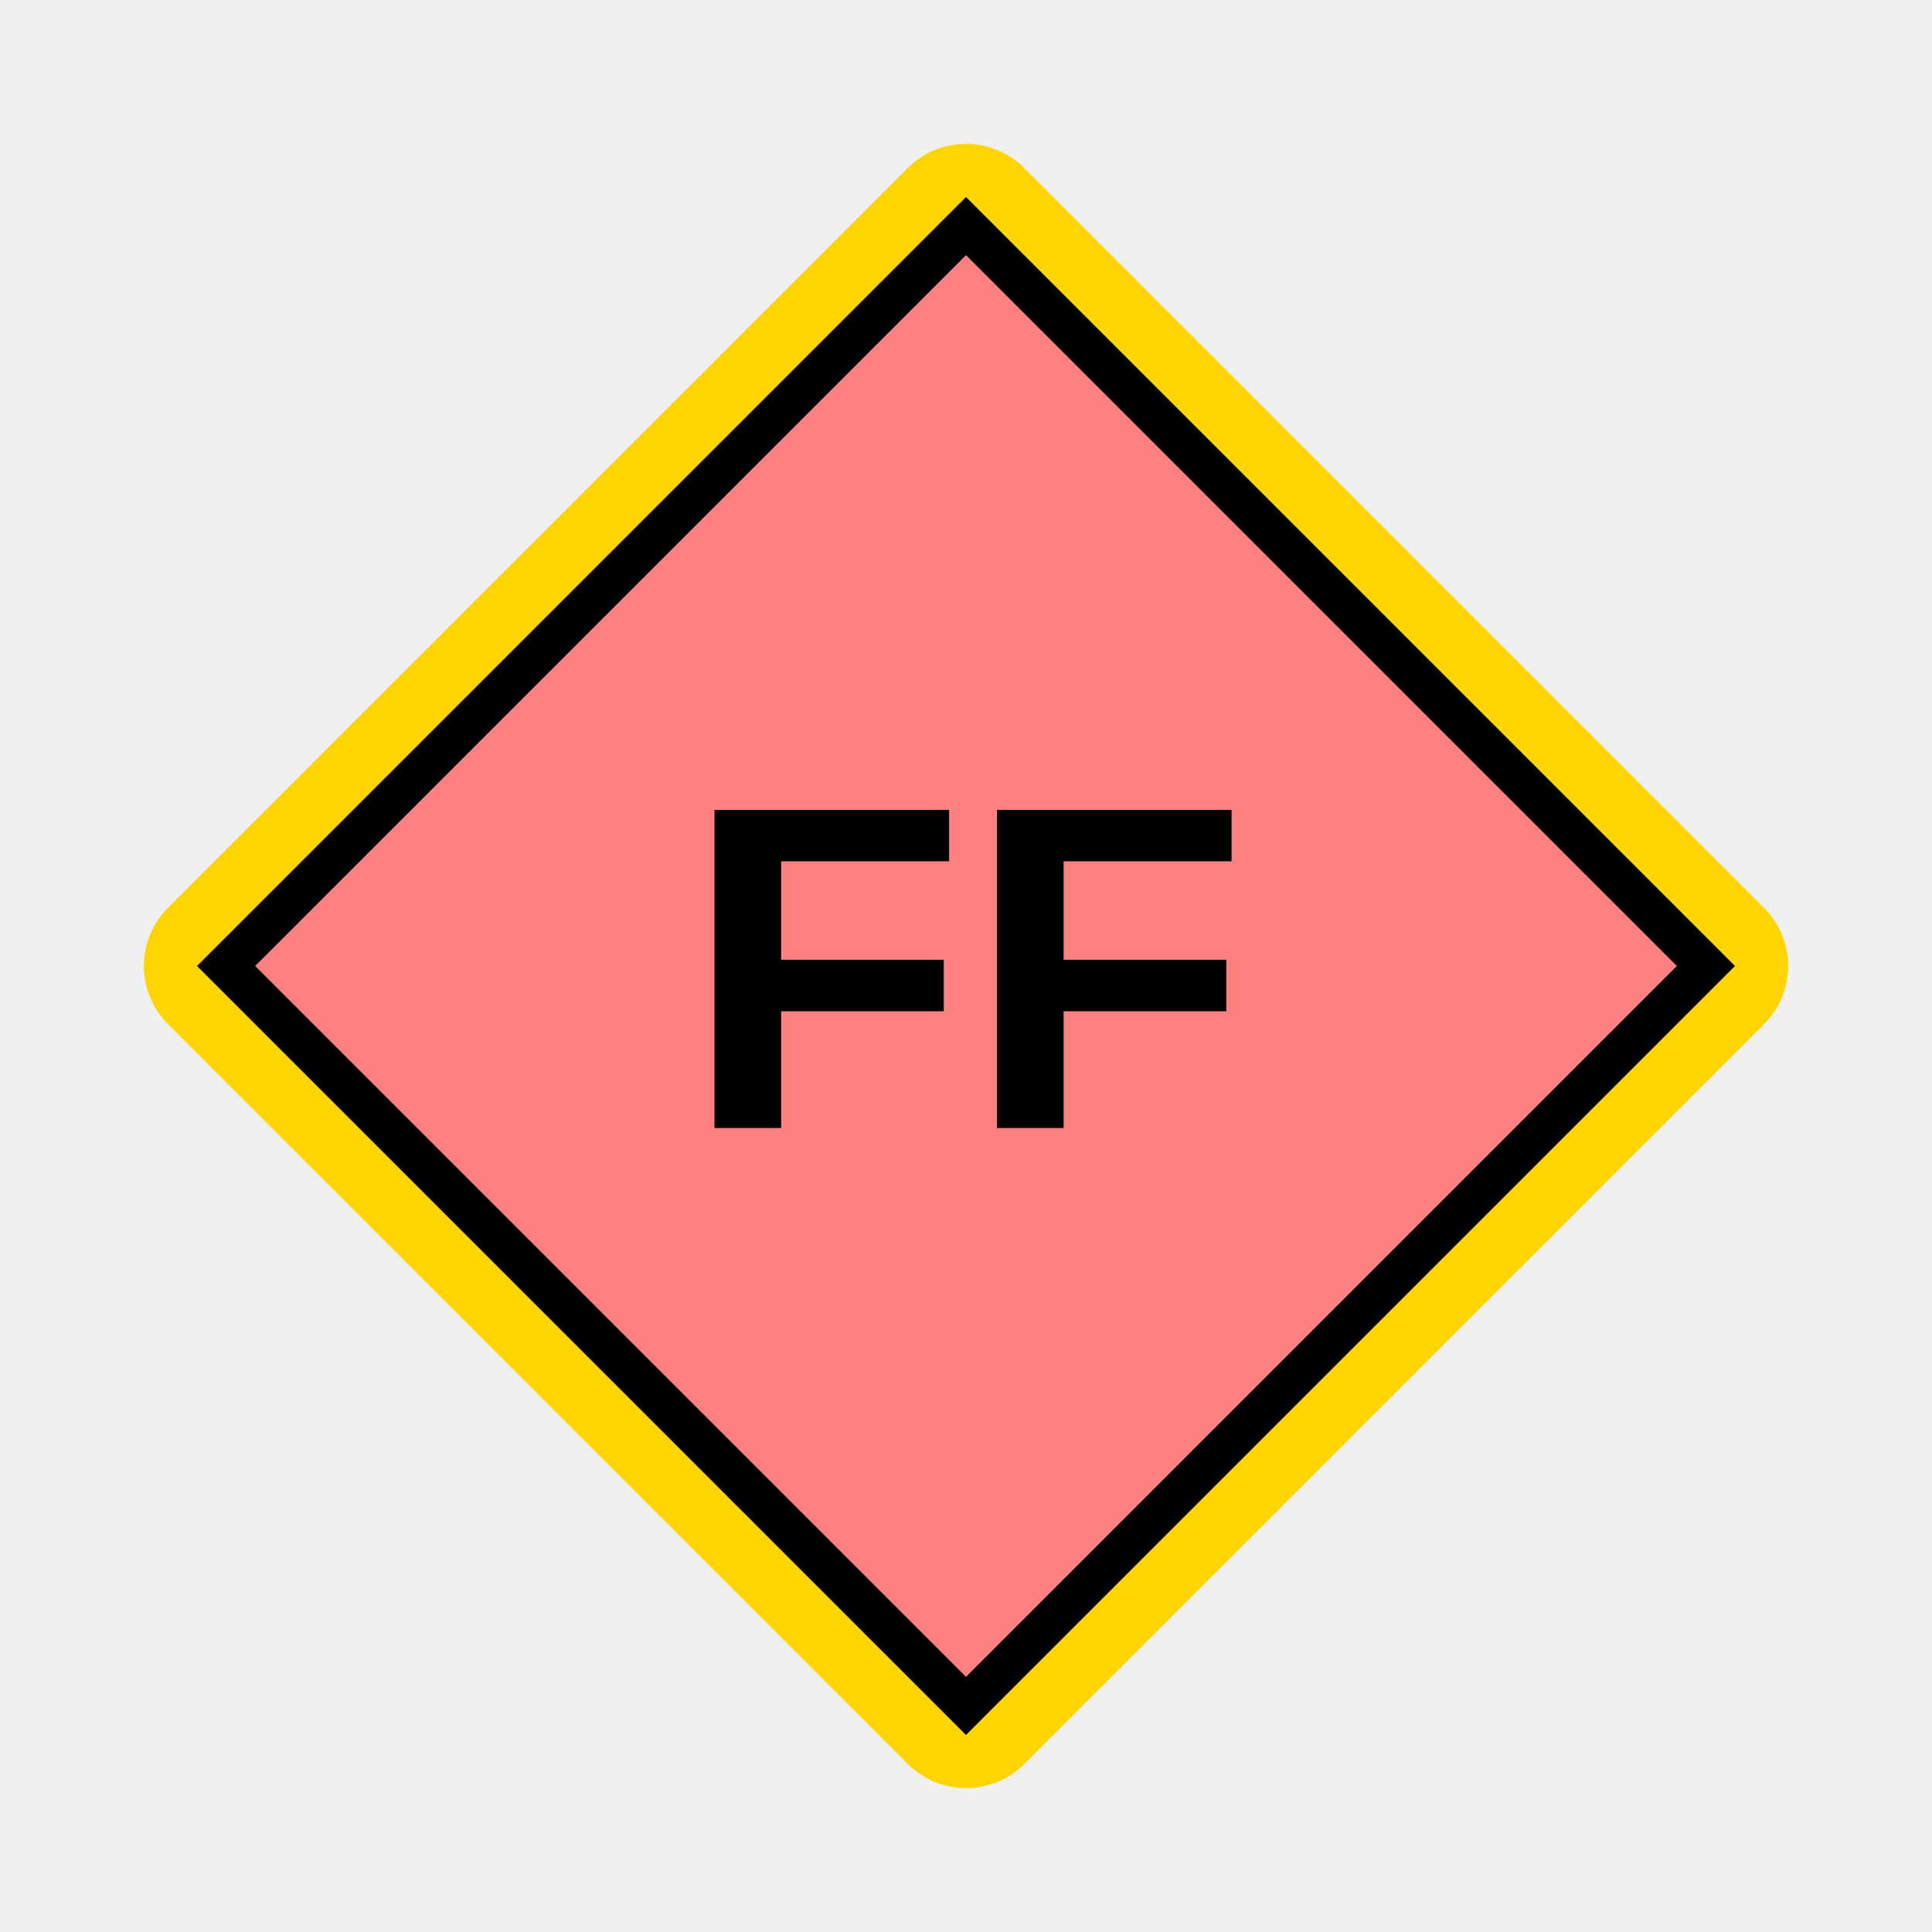
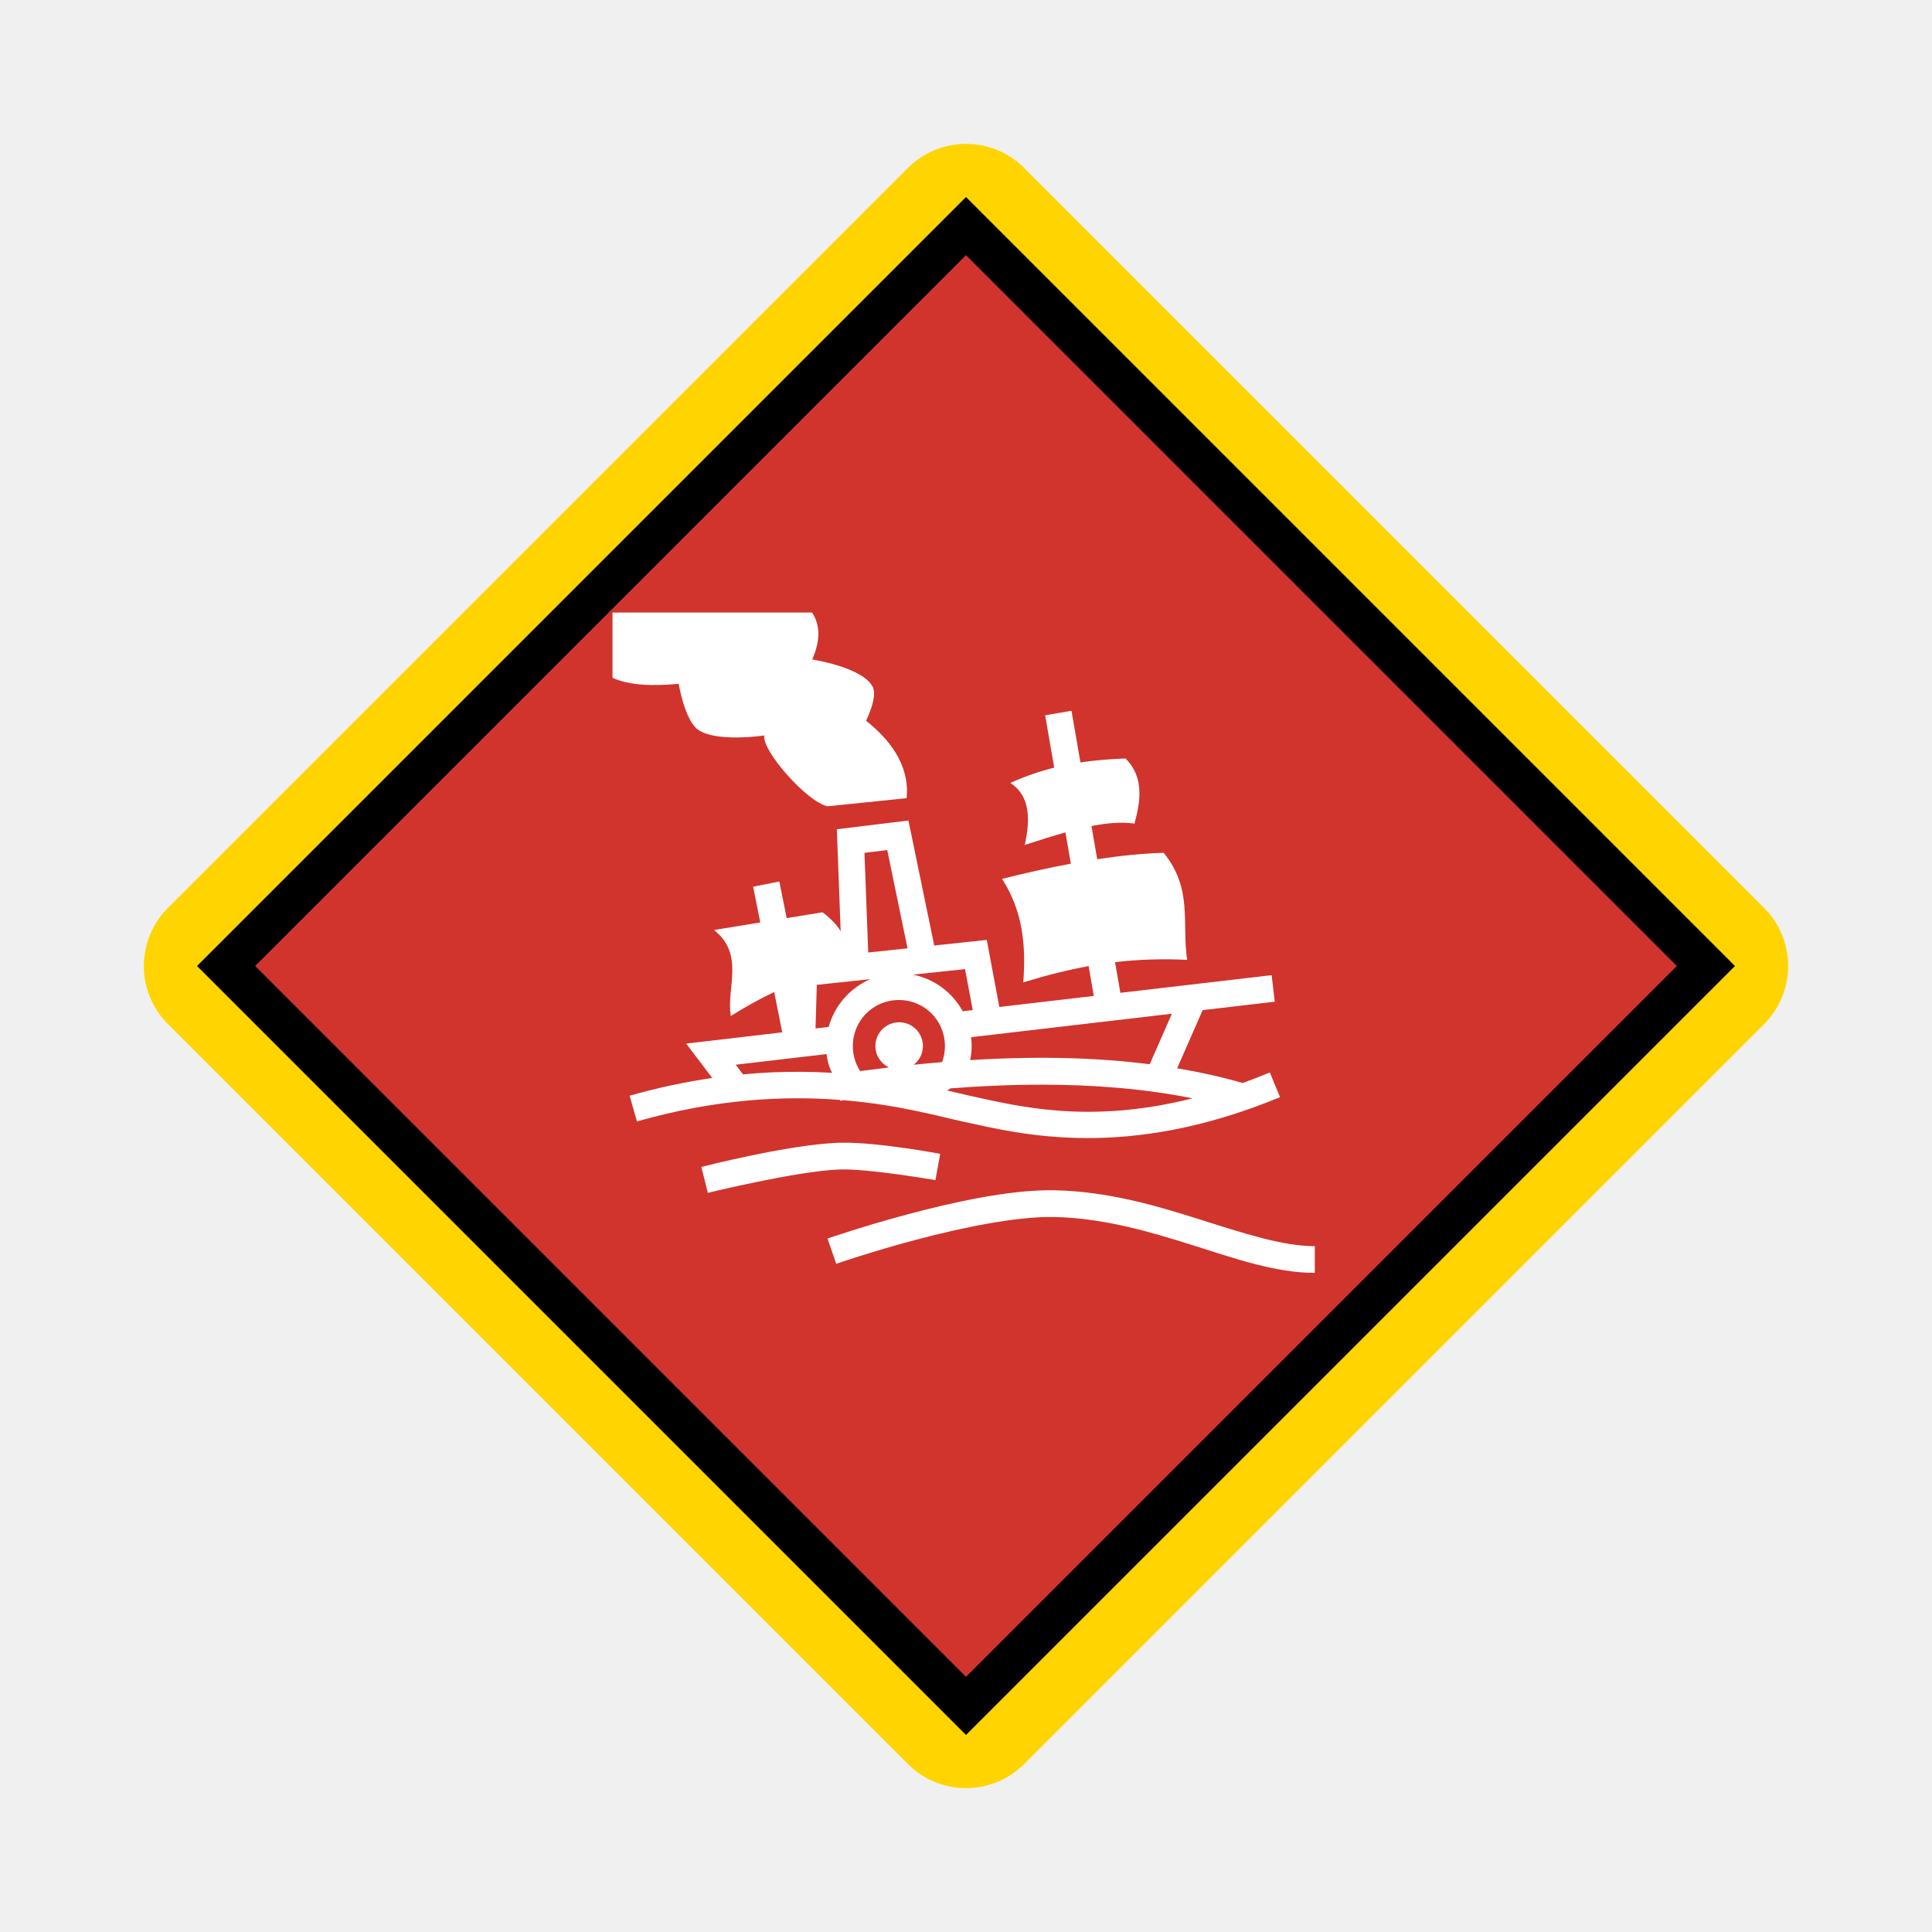
<svg xmlns="http://www.w3.org/2000/svg" version="1.2" baseProfile="tiny" viewBox="6 6 188 188">
  <path d="M100,28 L172,100 100,172 28,100 100,28 Z Z" stroke-width="16" stroke-linecap="round" stroke-linejoin="round" stroke="#ffd400" fill="none" />
-   <path d="M100,28 L172,100 100,172 28,100 100,28 Z" stroke-width="4" stroke="black" fill="rgb(255,128,128)" fill-opacity="1" />
-   <text x="100" y="103" text-anchor="middle" font-size="45" font-family="Arial" font-weight="bold" dominant-baseline="middle" stroke-width="3" stroke="none" fill="black">FF</text>
+   <path d="M100,28 L172,100 100,172 28,100 100,28 Z" stroke-width="4" stroke="black" fill="#d0342c" fill-opacity="1" />
+   <g transform="translate(63.000,63.000) scale(0.144531)" fill="#ffffff" color="#ffffff" stroke="none">
+     <path fill="#ffffff" d="M18 18v43.955c11.559 5.319 27.318 5.595 44.574 4.076c0 0 3.927 24.224 12.912 30.791c12.076 8.827 44.698 3.973 44.698 3.973c-1.816 10.184 29.045 45.1 42.709 47.676l53.138-5.463c1.83-18.6-7.144-36.133-27.314-52.145c0 0 8.032-15.952 4.47-22.845c-6.835-13.231-40.724-18.375-40.724-18.375c5.378-12.257 5.668-22.905-.098-31.643zm309.023 66.148l-17.734 3.073l6.104 35.224c-9.499 2.385-19.3 5.678-29.543 10.295c13.168 8.572 13.65 23.973 9.697 41.764c9.221-2.981 18.438-5.955 27.398-8.467l3.653 21.074c-14.187 2.634-29.59 6.017-46.368 10.244c13.783 20.976 16.347 44.754 14.303 69.686c15.789-4.862 30.21-8.455 44.016-10.959l3.478 20.076l-63.578 7.43l-8.463-45.14l-35.367 3.75l-17.373-84.13l-48.207 5.864l2.578 68.685c-2.121-3.785-5.9-7.895-12.187-12.787l-24.166 3.95l-4.936-24.678l-17.65 3.53l4.81 24.054l-31.101 5.084c20.884 16.833 8.088 38.689 11.273 57.882c9.167-5.718 19.171-11.38 29.192-16.148l5.435 27.17l-64.685 7.56l17.546 23.162c-17.592 2.546-36.165 6.39-55.62 11.95l4.945 17.308c53.871-15.392 99.903-17.334 136.69-14.496l.081.572c.862-.123 1.733-.242 2.598-.365c36.772 3.103 64.027 10.895 80.242 14.428c39.037 8.504 109.468 26.473 213.355-16.477l-6.878-16.632a416 416 0 0 1-18.334 7.086c-14.378-4.14-29.115-7.39-44.075-9.907l17.188-39.15l48.54-5.674l-2.089-17.879l-101.857 11.906l-3.577-20.642c16.169-1.905 31.918-2.342 48.547-1.578c-3.749-24.348 4.032-47.702-15.812-72.05c-13.216.395-28.053 1.786-44.744 4.32l-3.871-22.337c10.486-2.056 20.307-2.913 28.949-1.648c4.066-14.839 6.658-31.369-6.03-43.85c-9.95.393-20.007 1.1-30.345 2.653zm-124.054 93.79l13.666 66.167l-26.469 2.807l-2.52-67.111zm52.388 80.164l5.172 27.582l-6.722.785c-6.881-12.546-19.094-21.792-33.536-24.647zm-63.808 6.767c-13.583 5.858-24.04 17.693-28.002 32.15l-8.858 1.036l.864-29.37zm19.26 14.024c17.227 0 31 13.772 31 31c0 3.817-.68 7.464-1.92 10.83a1024 1024 0 0 0-19.041 1.756c3.742-2.93 6.156-7.476 6.156-12.596c0-8.837-7.164-16-16-16s-16 7.163-16 16c0 6.365 3.726 11.845 9.107 14.422a1247 1247 0 0 0-19.38 2.43c-3.115-4.84-4.922-10.612-4.922-16.842c0-17.228 13.772-31 31-31m183.81 9.242l-14.932 34.01c-23.864-3.034-48.164-4.34-72.412-4.352c-16.247-.008-32.46.566-48.502 1.562c.677-2.892 1.036-6.039 1.036-9.462c0-2.017-.138-4.003-.377-5.957zm-257.998 11.967l-.002.064l-.765.09zm25.496 15.209c.541 4.861 1.812 9.028 3.68 12.601a396 396 0 0 0-21.662-.68a399 399 0 0 0-38.27 1.704l-4.906-6.477zm145.149 20.584c34.407.022 68.69 2.653 101.248 9.205c-70.368 17.744-118.162 5.173-150.598-1.893c-3.89-.847-8.947-2.072-14.627-3.408q1.182-.673 2.295-1.416c20.375-1.57 41.047-2.502 61.682-2.488m-134.522 39.06q-1.215.012-2.377.049c-33.221 1.077-92.55 16.266-92.55 16.266l4.367 17.46s60.646-14.822 88.765-15.734c19.692-.638 64.457 7.18 64.457 7.18l3.229-17.71s-40.8-7.757-65.89-7.51zm140.15 32.018c-28.792-.034-65.085 7.954-95.09 15.923c-30.972 8.227-55.077 16.602-55.077 16.602l5.906 17.004s23.507-8.164 53.79-16.207c30.285-8.043 67.512-15.798 92.878-15.297c32.976.652 63.925 9.707 93.023 18.904s56.252 18.717 82.518 18.717v-18c-21.734 0-47.76-8.61-77.094-17.88c-29.333-9.272-62.066-19.025-98.092-19.737q-1.368-.027-2.761-.03z" />
+   </g>
</svg>
